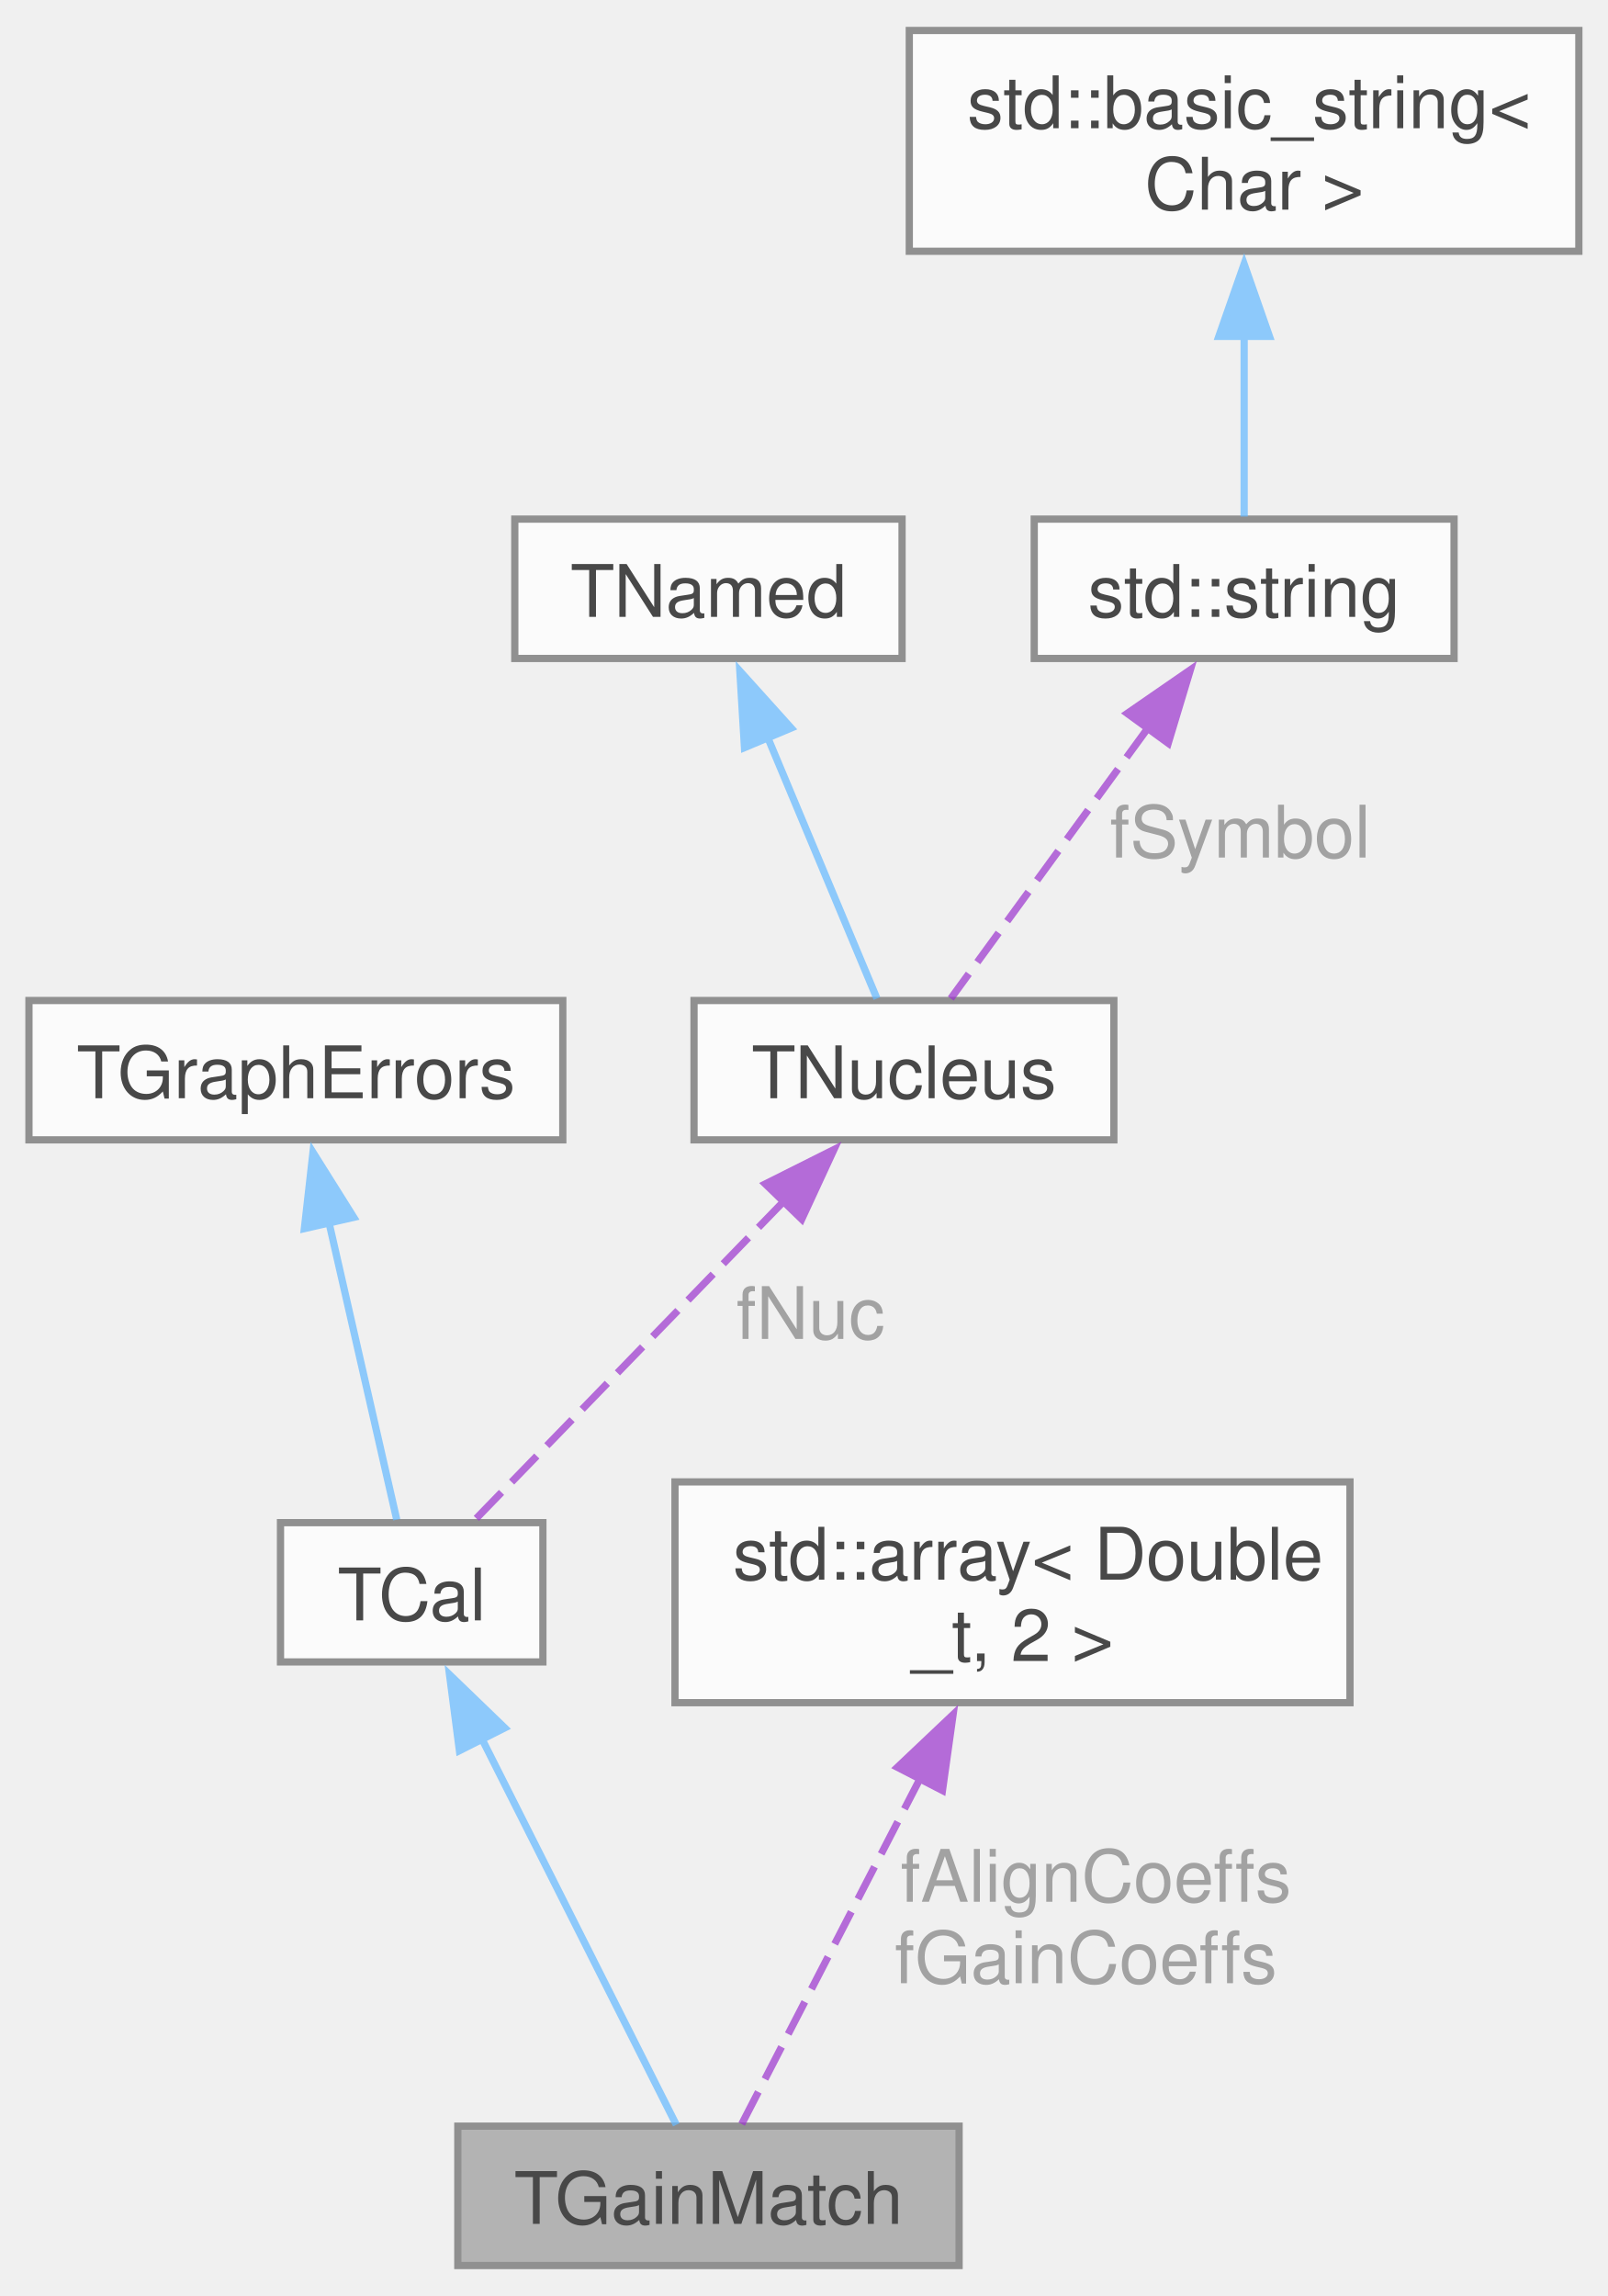
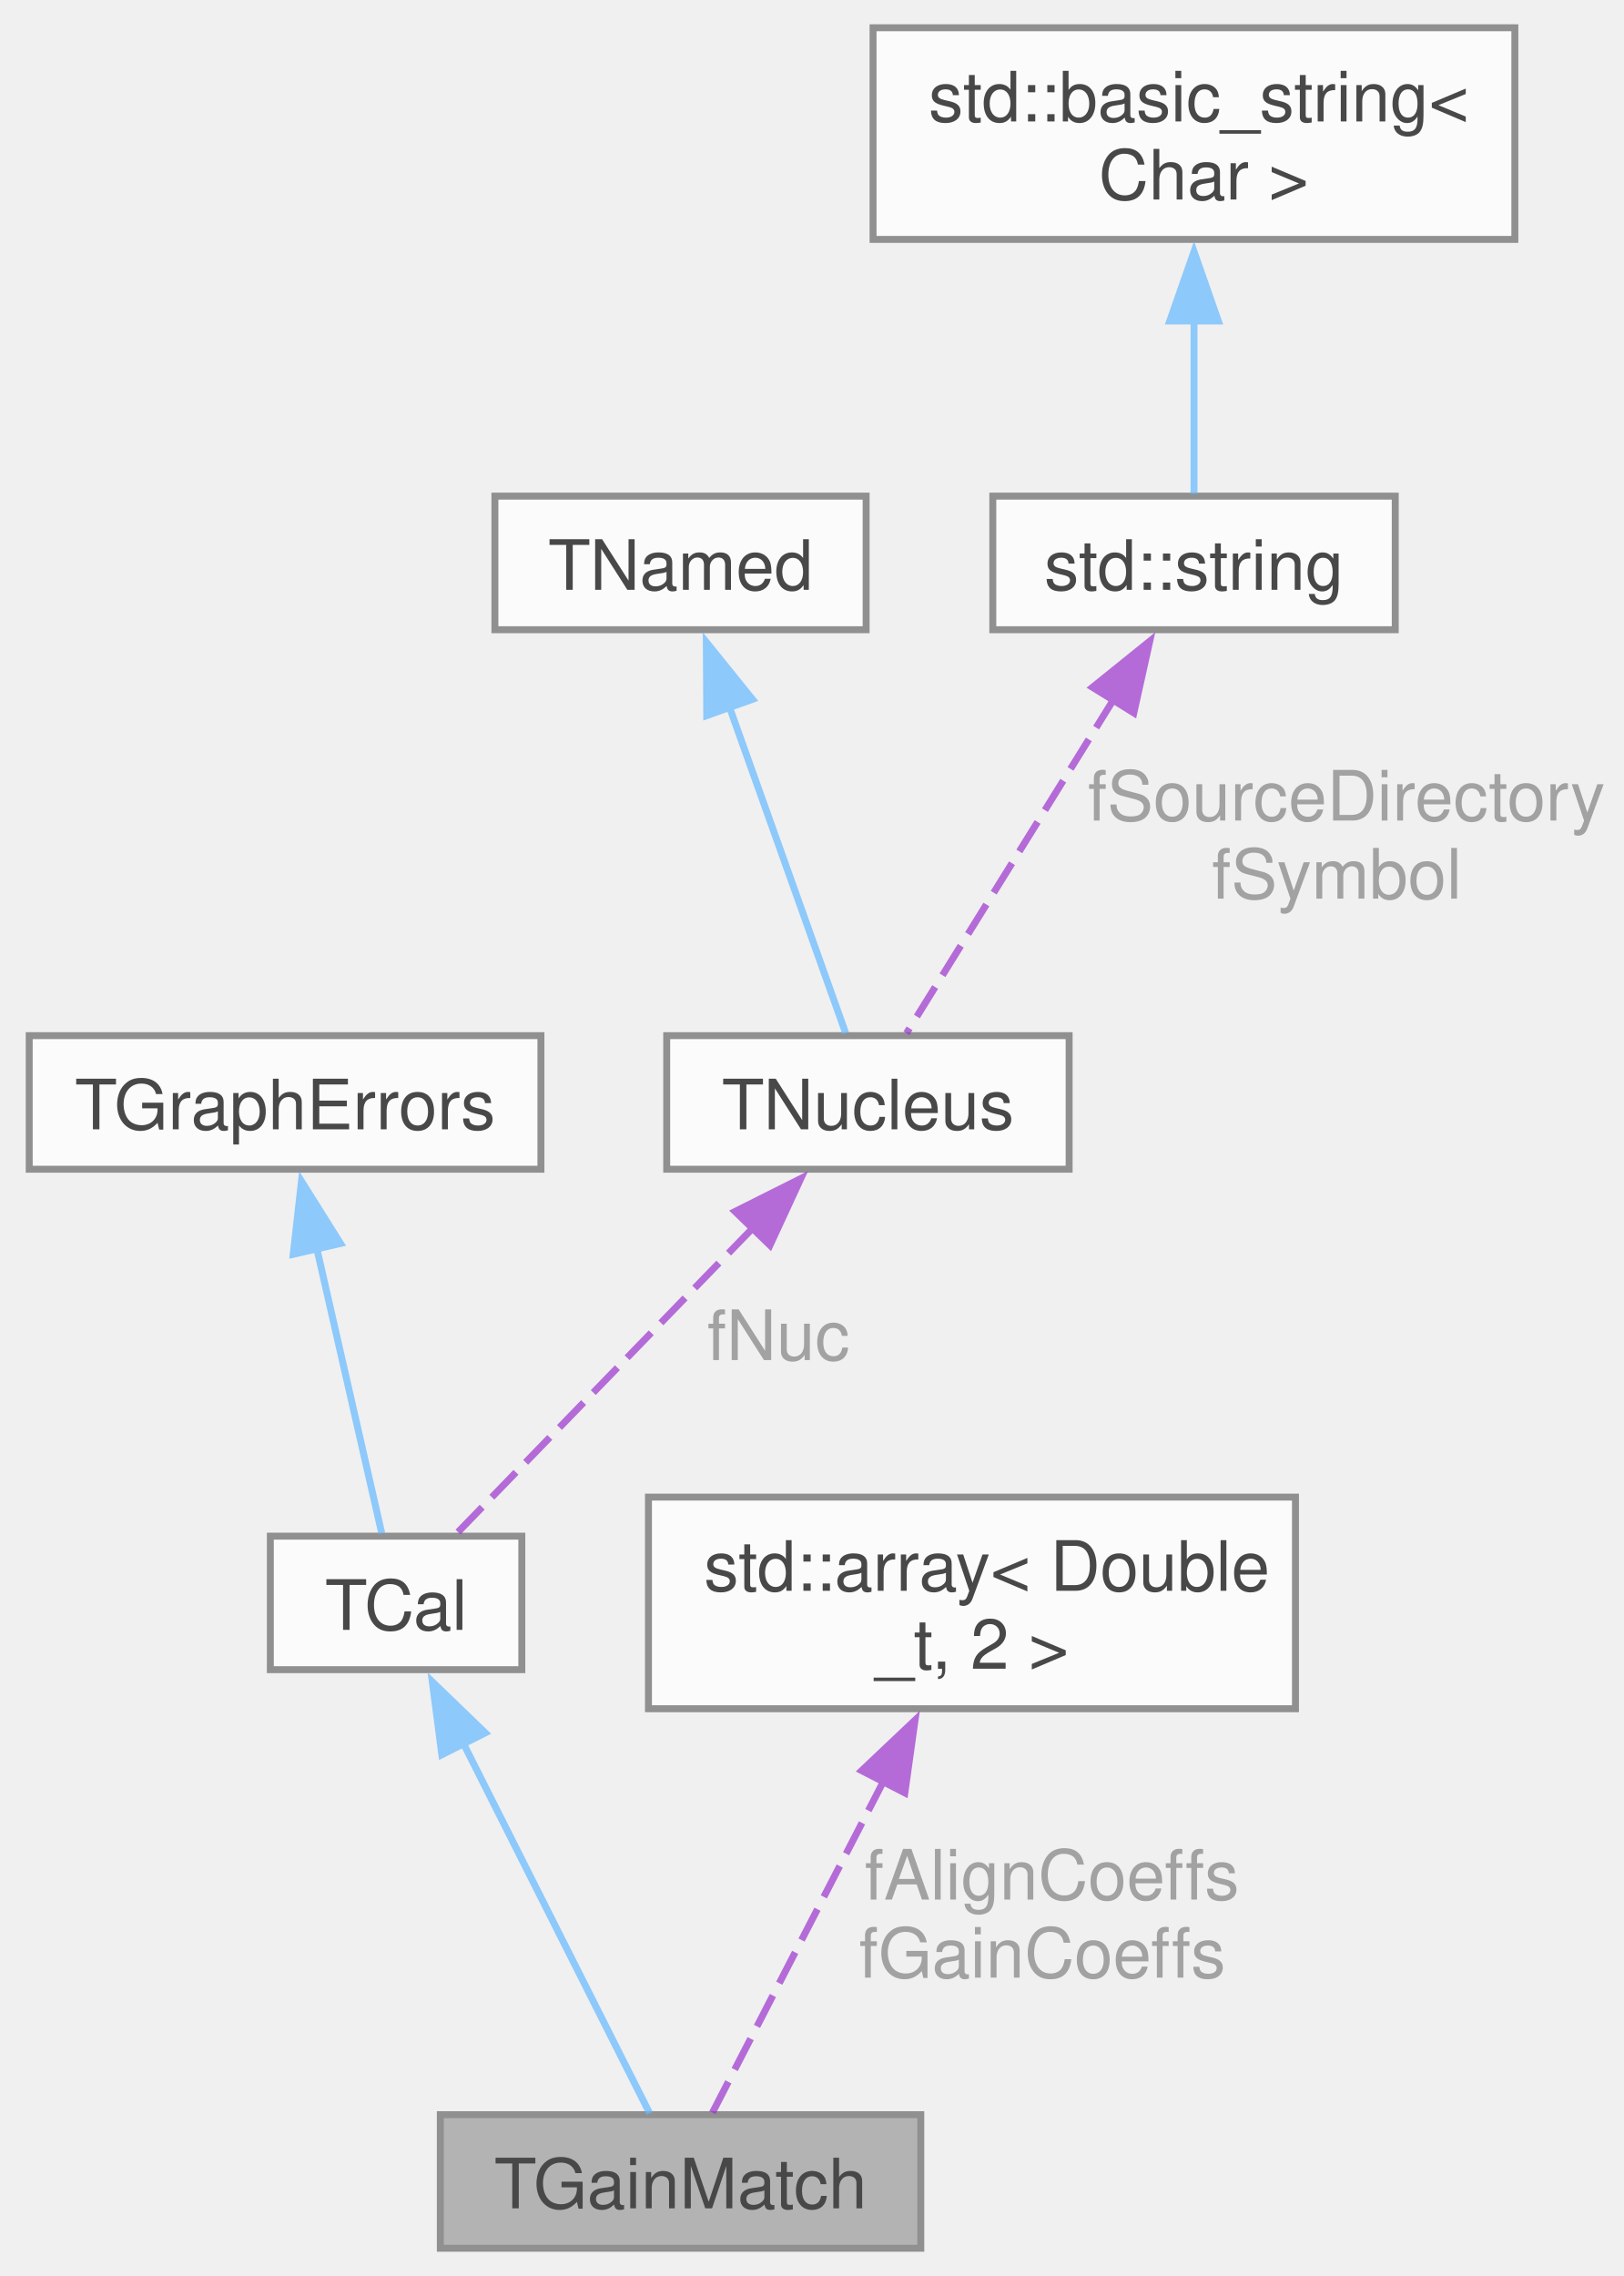
- <svg xmlns="http://www.w3.org/2000/svg" xmlns:xlink="http://www.w3.org/1999/xlink" width="222pt" height="317pt" viewBox="0.00 0.00 222.12 316.75">
+ <svg xmlns="http://www.w3.org/2000/svg" xmlns:xlink="http://www.w3.org/1999/xlink" width="234pt" height="328pt" viewBox="0.00 0.00 233.58 328.00">
  <svg id="main" version="1.1" xml:space="preserve">
    <style type="text/css">
.node, .edge {opacity: 0.7;}
.node.selected, .edge.selected {opacity: 1;}
.edge:hover path { stroke: red; }
.edge:hover polygon { stroke: red; fill: red; }
</style>
    <svg id="graph" class="graph">
-       <g id="graph0" class="graph" transform="scale(1 1) rotate(0) translate(4 312.75)">
+       <g id="graph0" class="graph" transform="scale(1 1) rotate(0) translate(4 324)">
        <g id="Node000001" class="node">
          <g id="a_Node000001">
            <a xlink:title=" ">
              <polygon fill="#999999" stroke="#666666" points="128.5,-19.25 59.25,-19.25 59.25,0 128.5,0 128.5,-19.25" />
              <text text-anchor="middle" x="93.88" y="-5.75" font-family="Helvetica,sans-Serif" font-size="10.00">TGainMatch</text>
            </a>
          </g>
        </g>
        <g id="Node000002" class="node">
          <g id="a_Node000002">
            <a xlink:href="class_t_cal.html" target="_top" xlink:title=" ">
              <polygon fill="white" stroke="#666666" points="71,-102.62 34.75,-102.62 34.75,-83.38 71,-83.38 71,-102.62" />
              <text text-anchor="middle" x="52.88" y="-89.12" font-family="Helvetica,sans-Serif" font-size="10.00">TCal</text>
            </a>
          </g>
        </g>
        <g id="edge1_Node000001_Node000002" class="edge">
          <g id="a_edge1_Node000001_Node000002">
            <a xlink:title=" ">
              <path fill="none" stroke="#63b8ff" d="M62.4,-73.1C70.91,-56.21 83,-32.22 89.43,-19.44" />
              <polygon fill="#63b8ff" stroke="#63b8ff" points="59.47,-71.12 58.1,-81.63 65.73,-74.27 59.47,-71.12" />
            </a>
          </g>
        </g>
        <g id="Node000003" class="node">
          <g id="a_Node000003">
            <a xlink:title=" ">
              <polygon fill="white" stroke="#666666" points="73.75,-174.75 0,-174.75 0,-155.5 73.75,-155.5 73.75,-174.75" />
              <text text-anchor="middle" x="36.88" y="-161.25" font-family="Helvetica,sans-Serif" font-size="10.00">TGraphErrors</text>
            </a>
          </g>
        </g>
        <g id="edge2_Node000002_Node000003" class="edge">
          <g id="a_edge2_Node000002_Node000003">
            <a xlink:title=" ">
              <path fill="none" stroke="#63b8ff" d="M41.43,-144.16C44.52,-130.62 48.46,-113.37 50.81,-103.03" />
              <polygon fill="#63b8ff" stroke="#63b8ff" points="38.05,-143.24 39.24,-153.77 44.87,-144.8 38.05,-143.24" />
            </a>
          </g>
        </g>
        <g id="Node000004" class="node">
          <g id="a_Node000004">
            <a xlink:href="class_t_nucleus.html" target="_top" xlink:title=" ">
              <polygon fill="white" stroke="#666666" points="149.88,-174.75 91.88,-174.75 91.88,-155.5 149.88,-155.5 149.88,-174.75" />
              <text text-anchor="middle" x="120.88" y="-161.25" font-family="Helvetica,sans-Serif" font-size="10.00">TNucleus</text>
            </a>
          </g>
        </g>
        <g id="edge3_Node000002_Node000004" class="edge">
          <g id="a_edge3_Node000002_Node000004">
            <a xlink:title=" ">
              <path fill="none" stroke="#9a32cd" stroke-dasharray="5,2" d="M104.27,-147C90.81,-133.12 72.37,-114.11 61.63,-103.03" />
              <polygon fill="#9a32cd" stroke="#9a32cd" points="101.73,-149.41 111.21,-154.16 106.76,-144.54 101.73,-149.41" />
            </a>
          </g>
          <text text-anchor="middle" x="106.59" y="-128" font-family="Helvetica,sans-Serif" font-size="10.00" fill="grey"> fNuc</text>
        </g>
        <g id="Node000005" class="node">
          <g id="a_Node000005">
            <a xlink:title=" ">
-               <polygon fill="white" stroke="#666666" points="120.62,-241.25 67.12,-241.25 67.12,-222 120.62,-222 120.62,-241.25" />
-               <text text-anchor="middle" x="93.88" y="-227.75" font-family="Helvetica,sans-Serif" font-size="10.00">TNamed</text>
+               <polygon fill="white" stroke="#666666" points="120.62,-252.5 67.12,-252.5 67.12,-233.25 120.62,-233.25 120.62,-252.5" />
+               <text text-anchor="middle" x="93.88" y="-239" font-family="Helvetica,sans-Serif" font-size="10.00">TNamed</text>
            </a>
          </g>
        </g>
        <g id="edge4_Node000004_Node000005" class="edge">
          <g id="a_edge4_Node000004_Node000005">
            <a xlink:title=" ">
-               <path fill="none" stroke="#63b8ff" d="M101.98,-211.27C107.02,-199.23 113.26,-184.33 117.15,-175.02" />
-               <polygon fill="#63b8ff" stroke="#63b8ff" points="98.85,-209.68 98.21,-220.26 105.3,-212.39 98.85,-209.68" />
+               <path fill="none" stroke="#63b8ff" d="M100.94,-222.05C106.36,-206.85 113.58,-186.6 117.68,-175.1" />
+               <polygon fill="#63b8ff" stroke="#63b8ff" points="97.65,-220.87 97.59,-231.46 104.24,-223.22 97.65,-220.87" />
            </a>
          </g>
        </g>
        <g id="Node000006" class="node">
          <g id="a_Node000006">
            <a xlink:title=" ">
-               <polygon fill="white" stroke="#666666" points="196.88,-241.25 138.88,-241.25 138.88,-222 196.88,-222 196.88,-241.25" />
-               <text text-anchor="middle" x="167.88" y="-227.75" font-family="Helvetica,sans-Serif" font-size="10.00">std::string</text>
+               <polygon fill="white" stroke="#666666" points="196.88,-252.5 138.88,-252.5 138.88,-233.25 196.88,-233.25 196.88,-252.5" />
+               <text text-anchor="middle" x="167.88" y="-239" font-family="Helvetica,sans-Serif" font-size="10.00">std::string</text>
            </a>
          </g>
        </g>
        <g id="edge5_Node000004_Node000006" class="edge">
          <g id="a_edge5_Node000004_Node000006">
            <a xlink:title=" ">
-               <path fill="none" stroke="#9a32cd" stroke-dasharray="5,2" d="M154.58,-212.38C145.68,-200.16 134.35,-184.61 127.35,-175.02" />
-               <polygon fill="#9a32cd" stroke="#9a32cd" points="151.73,-214.41 160.45,-220.43 157.39,-210.29 151.73,-214.41" />
+               <path fill="none" stroke="#9a32cd" stroke-dasharray="5,2" d="M156.41,-223.39C146.9,-208.06 133.79,-186.94 126.44,-175.1" />
+               <polygon fill="#9a32cd" stroke="#9a32cd" points="153.25,-224.95 161.5,-231.6 159.2,-221.26 153.25,-224.95" />
            </a>
          </g>
-           <text text-anchor="middle" x="165.94" y="-194.5" font-family="Helvetica,sans-Serif" font-size="10.00" fill="grey"> fSymbol</text>
+           <text text-anchor="middle" x="188.46" y="-205.75" font-family="Helvetica,sans-Serif" font-size="10.00" fill="grey"> fSourceDirectory</text>
+           <text text-anchor="middle" x="188.46" y="-194.5" font-family="Helvetica,sans-Serif" font-size="10.00" fill="grey">fSymbol</text>
        </g>
        <g id="Node000007" class="node">
          <g id="a_Node000007">
            <a xlink:title=" ">
-               <polygon fill="white" stroke="#666666" points="214.12,-308.75 121.62,-308.75 121.62,-278.25 214.12,-278.25 214.12,-308.75" />
-               <text text-anchor="start" x="129.62" y="-295.25" font-family="Helvetica,sans-Serif" font-size="10.00">std::basic_string&lt;</text>
-               <text text-anchor="middle" x="167.88" y="-284" font-family="Helvetica,sans-Serif" font-size="10.00"> Char &gt;</text>
+               <polygon fill="white" stroke="#666666" points="214.12,-320 121.62,-320 121.62,-289.5 214.12,-289.5 214.12,-320" />
+               <text text-anchor="start" x="129.62" y="-306.5" font-family="Helvetica,sans-Serif" font-size="10.00">std::basic_string&lt;</text>
+               <text text-anchor="middle" x="167.88" y="-295.25" font-family="Helvetica,sans-Serif" font-size="10.00"> Char &gt;</text>
            </a>
          </g>
        </g>
        <g id="edge6_Node000006_Node000007" class="edge">
          <g id="a_edge6_Node000006_Node000007">
            <a xlink:title=" ">
-               <path fill="none" stroke="#63b8ff" d="M167.88,-266.77C167.88,-257.79 167.88,-248.29 167.88,-241.6" />
-               <polygon fill="#63b8ff" stroke="#63b8ff" points="164.38,-266.49 167.88,-276.49 171.38,-266.49 164.38,-266.49" />
+               <path fill="none" stroke="#63b8ff" d="M167.88,-278.02C167.88,-269.04 167.88,-259.54 167.88,-252.85" />
+               <polygon fill="#63b8ff" stroke="#63b8ff" points="164.38,-277.74 167.88,-287.74 171.38,-277.74 164.38,-277.74" />
            </a>
          </g>
        </g>
        <g id="Node000008" class="node">
          <g id="a_Node000008">
            <a xlink:title=" ">
              <polygon fill="white" stroke="#666666" points="182.5,-108.25 89.25,-108.25 89.25,-77.75 182.5,-77.75 182.5,-108.25" />
              <text text-anchor="start" x="97.25" y="-94.75" font-family="Helvetica,sans-Serif" font-size="10.00">std::array&lt; Double</text>
              <text text-anchor="middle" x="135.88" y="-83.5" font-family="Helvetica,sans-Serif" font-size="10.00">_t, 2 &gt;</text>
            </a>
          </g>
        </g>
        <g id="edge7_Node000001_Node000008" class="edge">
          <g id="a_edge7_Node000001_Node000008">
            <a xlink:title=" ">
              <path fill="none" stroke="#9a32cd" stroke-dasharray="5,2" d="M123.24,-67.52C114.87,-51.29 104.37,-30.96 98.46,-19.52" />
              <polygon fill="#9a32cd" stroke="#9a32cd" points="119.98,-68.83 127.67,-76.11 126.2,-65.62 119.98,-68.83" />
            </a>
          </g>
          <text text-anchor="middle" x="146.01" y="-50.25" font-family="Helvetica,sans-Serif" font-size="10.00" fill="grey"> fAlignCoeffs</text>
          <text text-anchor="middle" x="146.01" y="-39" font-family="Helvetica,sans-Serif" font-size="10.00" fill="grey">fGainCoeffs</text>
        </g>
      </g>
    </svg>
  </svg>
  <style type="text/css">

[data-mouse-over-selected='false'] { opacity: 0.7; }
[data-mouse-over-selected='true']  { opacity: 1.0; }

</style>
</svg>
